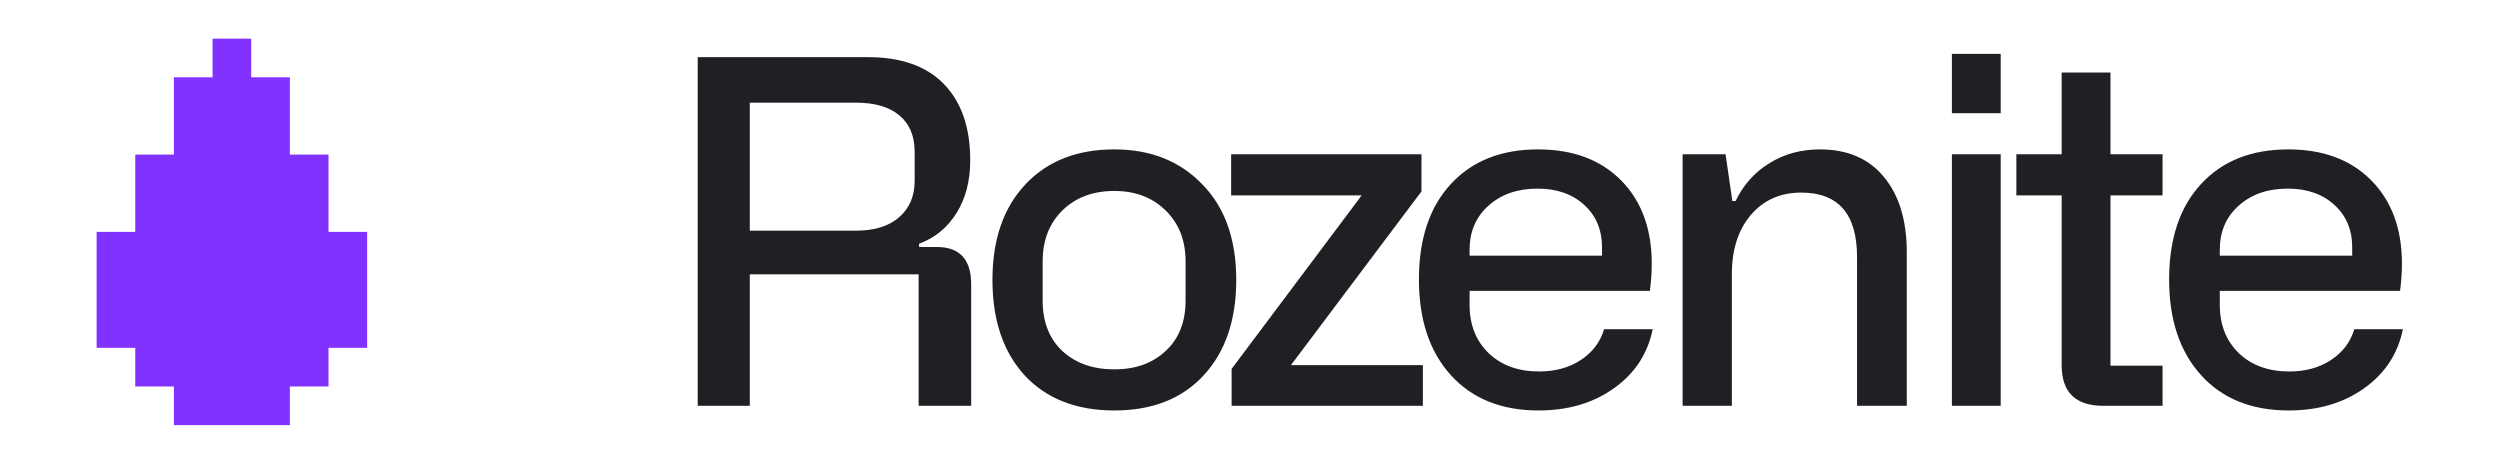
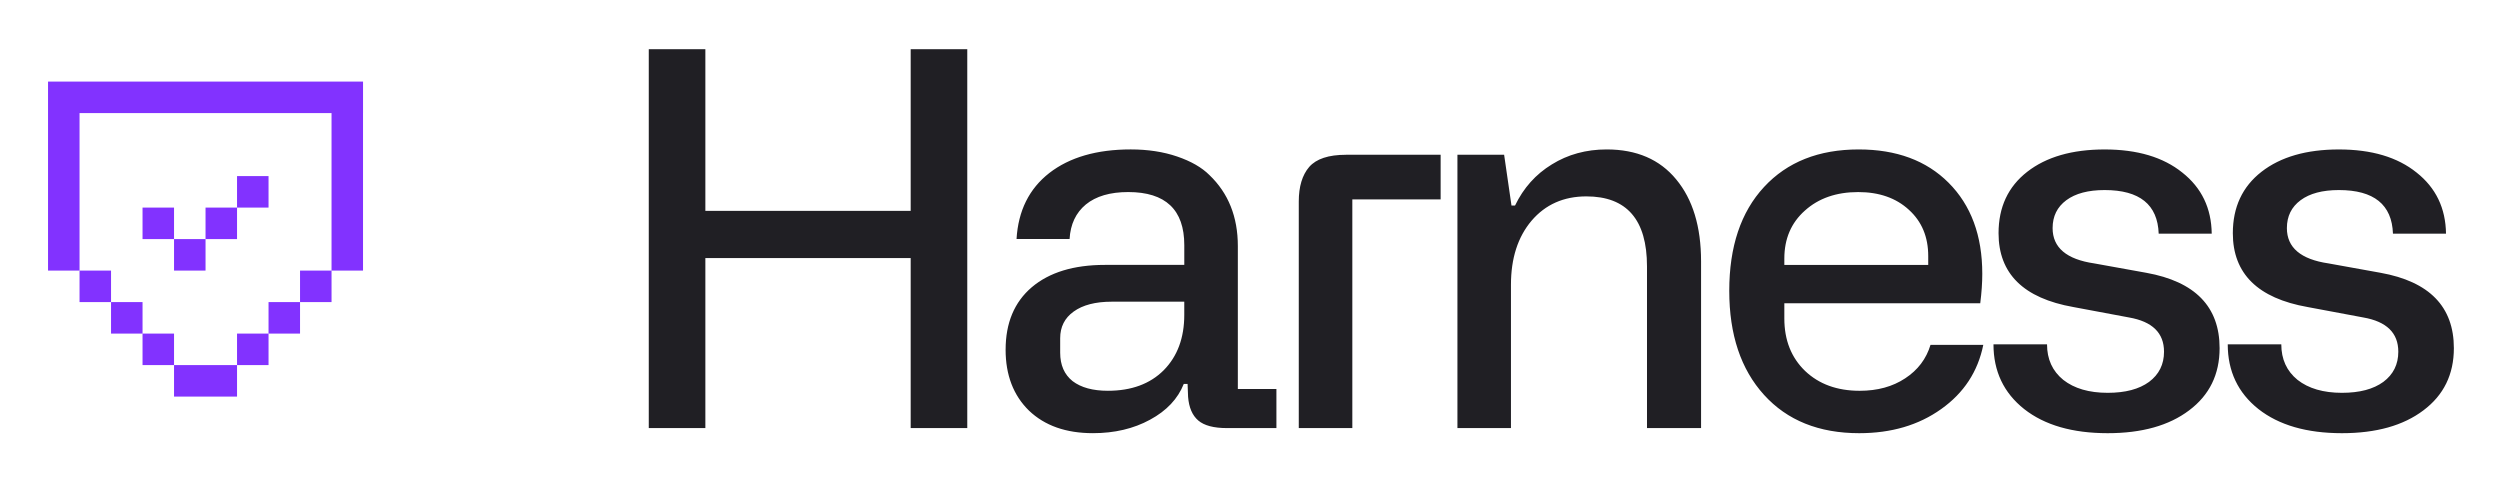
- <svg xmlns="http://www.w3.org/2000/svg" xmlns:ns1="https://boxy-svg.com" width="172.5px" height="32px" viewBox="0 0 172.5 32" fill="none">
-   <path d="M17.333 5.333H20V10.667H22.667V16H25.333V24H22.667V26.667H20V29.333H12V26.667H9.333V24H6.667V16H9.333V10.667H12V5.333H14.667V2.667H17.333V5.333Z" fill="#8232FF" />
-   <path d="M51.735 28H48.142V3.943H59.889C62.188 3.943 63.938 4.566 65.142 5.812C66.345 7.058 66.946 8.809 66.946 11.065C66.946 12.483 66.629 13.697 65.996 14.707C65.362 15.716 64.502 16.42 63.417 16.817V17.043H64.642C66.221 17.043 67.011 17.902 67.011 19.621V28H63.385V18.928H51.735V28ZM51.735 7.085V15.915H59.083C60.34 15.915 61.323 15.609 62.032 14.997C62.752 14.373 63.111 13.536 63.111 12.483V10.485C63.111 9.378 62.757 8.535 62.048 7.955C61.35 7.375 60.361 7.085 59.083 7.085H51.735ZM70.719 25.921C69.226 24.299 68.479 22.097 68.479 19.315C68.479 16.533 69.236 14.336 70.751 12.725C72.266 11.113 74.312 10.308 76.89 10.308C79.393 10.308 81.418 11.113 82.965 12.725C84.522 14.315 85.301 16.511 85.301 19.315C85.301 22.076 84.555 24.267 83.061 25.889C81.568 27.511 79.511 28.322 76.89 28.322C74.28 28.322 72.223 27.522 70.719 25.921ZM71.943 18.042V20.733C71.943 22.215 72.4 23.381 73.313 24.23C74.226 25.067 75.418 25.486 76.89 25.486C78.351 25.486 79.533 25.062 80.435 24.213C81.348 23.365 81.805 22.205 81.805 20.733V18.042C81.805 16.592 81.348 15.421 80.435 14.529C79.522 13.627 78.34 13.176 76.89 13.176C75.418 13.176 74.226 13.622 73.313 14.513C72.4 15.405 71.943 16.581 71.943 18.042ZM98.081 13.208L89.074 25.196H98.178V28H84.981V25.454L93.956 13.482H84.949V10.646H98.081V13.208ZM97.906 19.283C97.906 16.479 98.641 14.282 100.113 12.692C101.585 11.102 103.588 10.308 106.123 10.308C108.519 10.308 110.42 11.011 111.828 12.418C113.256 13.847 113.971 15.775 113.971 18.203C113.971 18.773 113.928 19.395 113.842 20.072H101.402V21.039C101.402 22.414 101.843 23.526 102.724 24.375C103.604 25.212 104.759 25.631 106.188 25.631C107.316 25.631 108.277 25.368 109.072 24.842C109.878 24.315 110.415 23.606 110.684 22.715H114.035C113.691 24.412 112.8 25.771 111.36 26.791C109.932 27.812 108.197 28.322 106.156 28.322C103.599 28.322 101.585 27.511 100.113 25.889C98.641 24.267 97.906 22.065 97.906 19.283ZM101.402 17.236V17.639H110.539V17.075C110.539 15.861 110.13 14.884 109.314 14.143C108.498 13.391 107.423 13.015 106.091 13.015C104.706 13.015 103.578 13.407 102.707 14.191C101.837 14.964 101.402 15.979 101.402 17.236ZM119.499 28H116.1V10.646H119.064L119.532 13.869H119.757C120.294 12.752 121.073 11.881 122.094 11.258C123.114 10.624 124.274 10.308 125.574 10.308C127.476 10.308 128.947 10.941 129.989 12.209C131.042 13.477 131.568 15.211 131.568 17.414V28H128.136V17.736C128.136 14.771 126.852 13.289 124.285 13.289C122.846 13.289 121.685 13.804 120.805 14.835C119.934 15.867 119.499 17.22 119.499 18.896V28ZM138.048 7.81H134.68V3.717H138.048V7.81ZM138.048 28H134.68V10.646H138.048V28ZM149.216 13.482H145.623V25.229H149.216V28H145.123C143.211 28 142.255 27.065 142.255 25.196V13.482H139.129V10.646H142.255V5.006H145.623V10.646H149.216V13.482ZM149.669 19.283C149.669 16.479 150.405 14.282 151.877 12.692C153.348 11.102 155.352 10.308 157.887 10.308C160.283 10.308 162.184 11.011 163.591 12.418C165.02 13.847 165.734 15.775 165.734 18.203C165.734 18.773 165.691 19.395 165.605 20.072H153.166V21.039C153.166 22.414 153.606 23.526 154.487 24.375C155.368 25.212 156.523 25.631 157.952 25.631C159.079 25.631 160.041 25.368 160.836 24.842C161.641 24.315 162.179 23.606 162.447 22.715H165.799C165.455 24.412 164.563 25.771 163.124 26.791C161.695 27.812 159.96 28.322 157.919 28.322C155.363 28.322 153.348 27.511 151.877 25.889C150.405 24.267 149.669 22.065 149.669 19.283ZM153.166 17.236V17.639H162.302V17.075C162.302 15.861 161.894 14.884 161.077 14.143C160.261 13.391 159.187 13.015 157.855 13.015C156.469 13.015 155.341 13.407 154.471 14.191C153.601 14.964 153.166 15.979 153.166 17.236Z" fill="#201F24" />
-   <defs>
-     <ns1:grid x="0" y="0" width="211.778" height="69.404" />
-   </defs>
+ <svg xmlns="http://www.w3.org/2000/svg" role="img" viewBox="-1.05 -2.18 158.73 30.48">
+   <path fill="#8232FF" d="M14 23h-4v-2h4v2zm-4-4v2H8v-2h2zm6 2h-2v-2h2v2zm-8-2H6v-2h2v2zm10 0h-2v-2h2v2zM6 17H4v-2h2v2zm14 0h-2v-2h2v2zm2-12h-.001v10H20V5H4v10H2V3h20v2z" />
+   <path fill="#8232FF" d="M8 11h2v2H8zm2 2h2v2h-2zm2-2h2v2h-2zm2-2h2v2h-2z" />
+   <path fill="#201F24" d="M43.735 25h-3.593V.943h3.593V11.207H56.771V.943h3.593V25H56.771V14.204H43.735V25zm19.064-4.979c0-1.697.553-3.019 1.66-3.964 1.117-.945 2.664-1.418 4.641-1.418h5.043v-1.257c0-2.245-1.187-3.368-3.561-3.368-1.149 0-2.046.263-2.691.79-.634.526-.978 1.257-1.031 2.191h-3.368c.107-1.794.8-3.19 2.079-4.189 1.289-.999 3.013-1.499 5.172-1.499 1.085 0 2.068.15 2.949.451.881.301 1.563.693 2.046 1.176 1.203 1.149 1.805 2.653 1.805 4.512v9.072h2.449V25h-3.142c-.838 0-1.445-.161-1.821-.483-.376-.322-.591-.822-.645-1.498l-.032-.822h-.242c-.376.945-1.09 1.703-2.143 2.272-1.042.569-2.251.854-3.626.854-1.708 0-3.062-.478-4.061-1.434-.988-.967-1.482-2.256-1.482-3.867zm3.464-.725v.918c0 .784.263 1.386.789 1.805.537.408 1.284.612 2.24.612 1.493 0 2.675-.435 3.545-1.305.87-.881 1.305-2.052 1.305-3.513v-.838h-4.608c-1.031 0-1.837.209-2.417.628-.569.408-.854.972-.854 1.692zM84.409 7.646h6.01v2.836H84.812V25h-3.4V10.611c0-.945.22-1.676.661-2.191.451-.516 1.23-.773 2.336-.773zM94.885 25h-3.4V7.646h2.965l.467 3.223h.226c.537-1.117 1.316-1.987 2.336-2.61 1.021-.634 2.181-.951 3.48-.951 1.902 0 3.373.634 4.415 1.901 1.053 1.268 1.58 3.002 1.58 5.205V25h-3.433V14.736c0-2.965-1.283-4.447-3.851-4.447-1.44 0-2.6.516-3.481 1.547-.87 1.031-1.305 2.385-1.305 4.061V25zm13.859-8.717c0-2.804.736-5 2.208-6.59 1.471-1.59 3.475-2.385 6.01-2.385 2.395 0 4.297.704 5.704 2.111 1.429 1.429 2.143 3.357 2.143 5.785 0 .569-.043 1.192-.129 1.869h-12.439v.967c0 1.375.44 2.487 1.321 3.335.881.838 2.036 1.257 3.464 1.257 1.128 0 2.09-.263 2.885-.789.805-.526 1.342-1.235 1.611-2.127h3.351c-.343 1.697-1.235 3.056-2.674 4.077-1.429 1.02-3.164 1.531-5.205 1.531-2.557 0-4.571-.811-6.042-2.433-1.472-1.622-2.208-3.824-2.208-6.606zm3.497-2.046v.403h9.136v-.564c0-1.214-.408-2.191-1.225-2.933-.816-.752-1.89-1.128-3.222-1.128-1.386 0-2.514.392-3.384 1.176-.87.773-1.305 1.789-1.305 3.045zm13.279 5.446h3.4c0 .945.344 1.697 1.031 2.256.698.548 1.638.822 2.82.822 1.117 0 1.993-.231 2.626-.693.634-.473.951-1.112.951-1.917 0-1.192-.741-1.917-2.224-2.175l-3.528-.661c-3.169-.559-4.754-2.122-4.754-4.689 0-1.654.607-2.954 1.821-3.899 1.214-.945 2.852-1.418 4.915-1.418 2.073 0 3.716.489 4.93 1.466 1.225.967 1.848 2.261 1.869 3.883h-3.367c-.065-1.848-1.209-2.771-3.432-2.771-1.042 0-1.853.215-2.434.645-.58.43-.87 1.02-.87 1.772 0 1.235.881 1.982 2.643 2.24l3.303.596c3.105.559 4.657 2.154 4.657 4.786 0 1.665-.645 2.981-1.934 3.948-1.278.967-3.002 1.45-5.172 1.45-2.234 0-4.002-.51-5.301-1.531-1.3-1.031-1.95-2.401-1.95-4.109zm14.874 0h3.4c0 .945.344 1.697 1.032 2.256.698.548 1.638.822 2.819.822 1.118 0 1.993-.231 2.627-.693.634-.473.951-1.112.951-1.917 0-1.192-.742-1.917-2.224-2.175l-3.529-.661c-3.169-.559-4.753-2.122-4.753-4.689 0-1.654.607-2.954 1.82-3.899 1.214-.945 2.853-1.418 4.915-1.418 2.073 0 3.717.489 4.931 1.466 1.224.967 1.847 2.261 1.869 3.883h-3.368c-.064-1.848-1.208-2.771-3.432-2.771-1.042 0-1.853.215-2.433.645-.58.43-.87 1.02-.87 1.772 0 1.235.881 1.982 2.642 2.24l3.304.596c3.104.559 4.656 2.154 4.656 4.786 0 1.665-.644 2.981-1.933 3.948-1.279.967-3.003 1.45-5.173 1.45-2.234 0-4.001-.51-5.301-1.531-1.3-1.031-1.95-2.401-1.95-4.109z" />
</svg>
